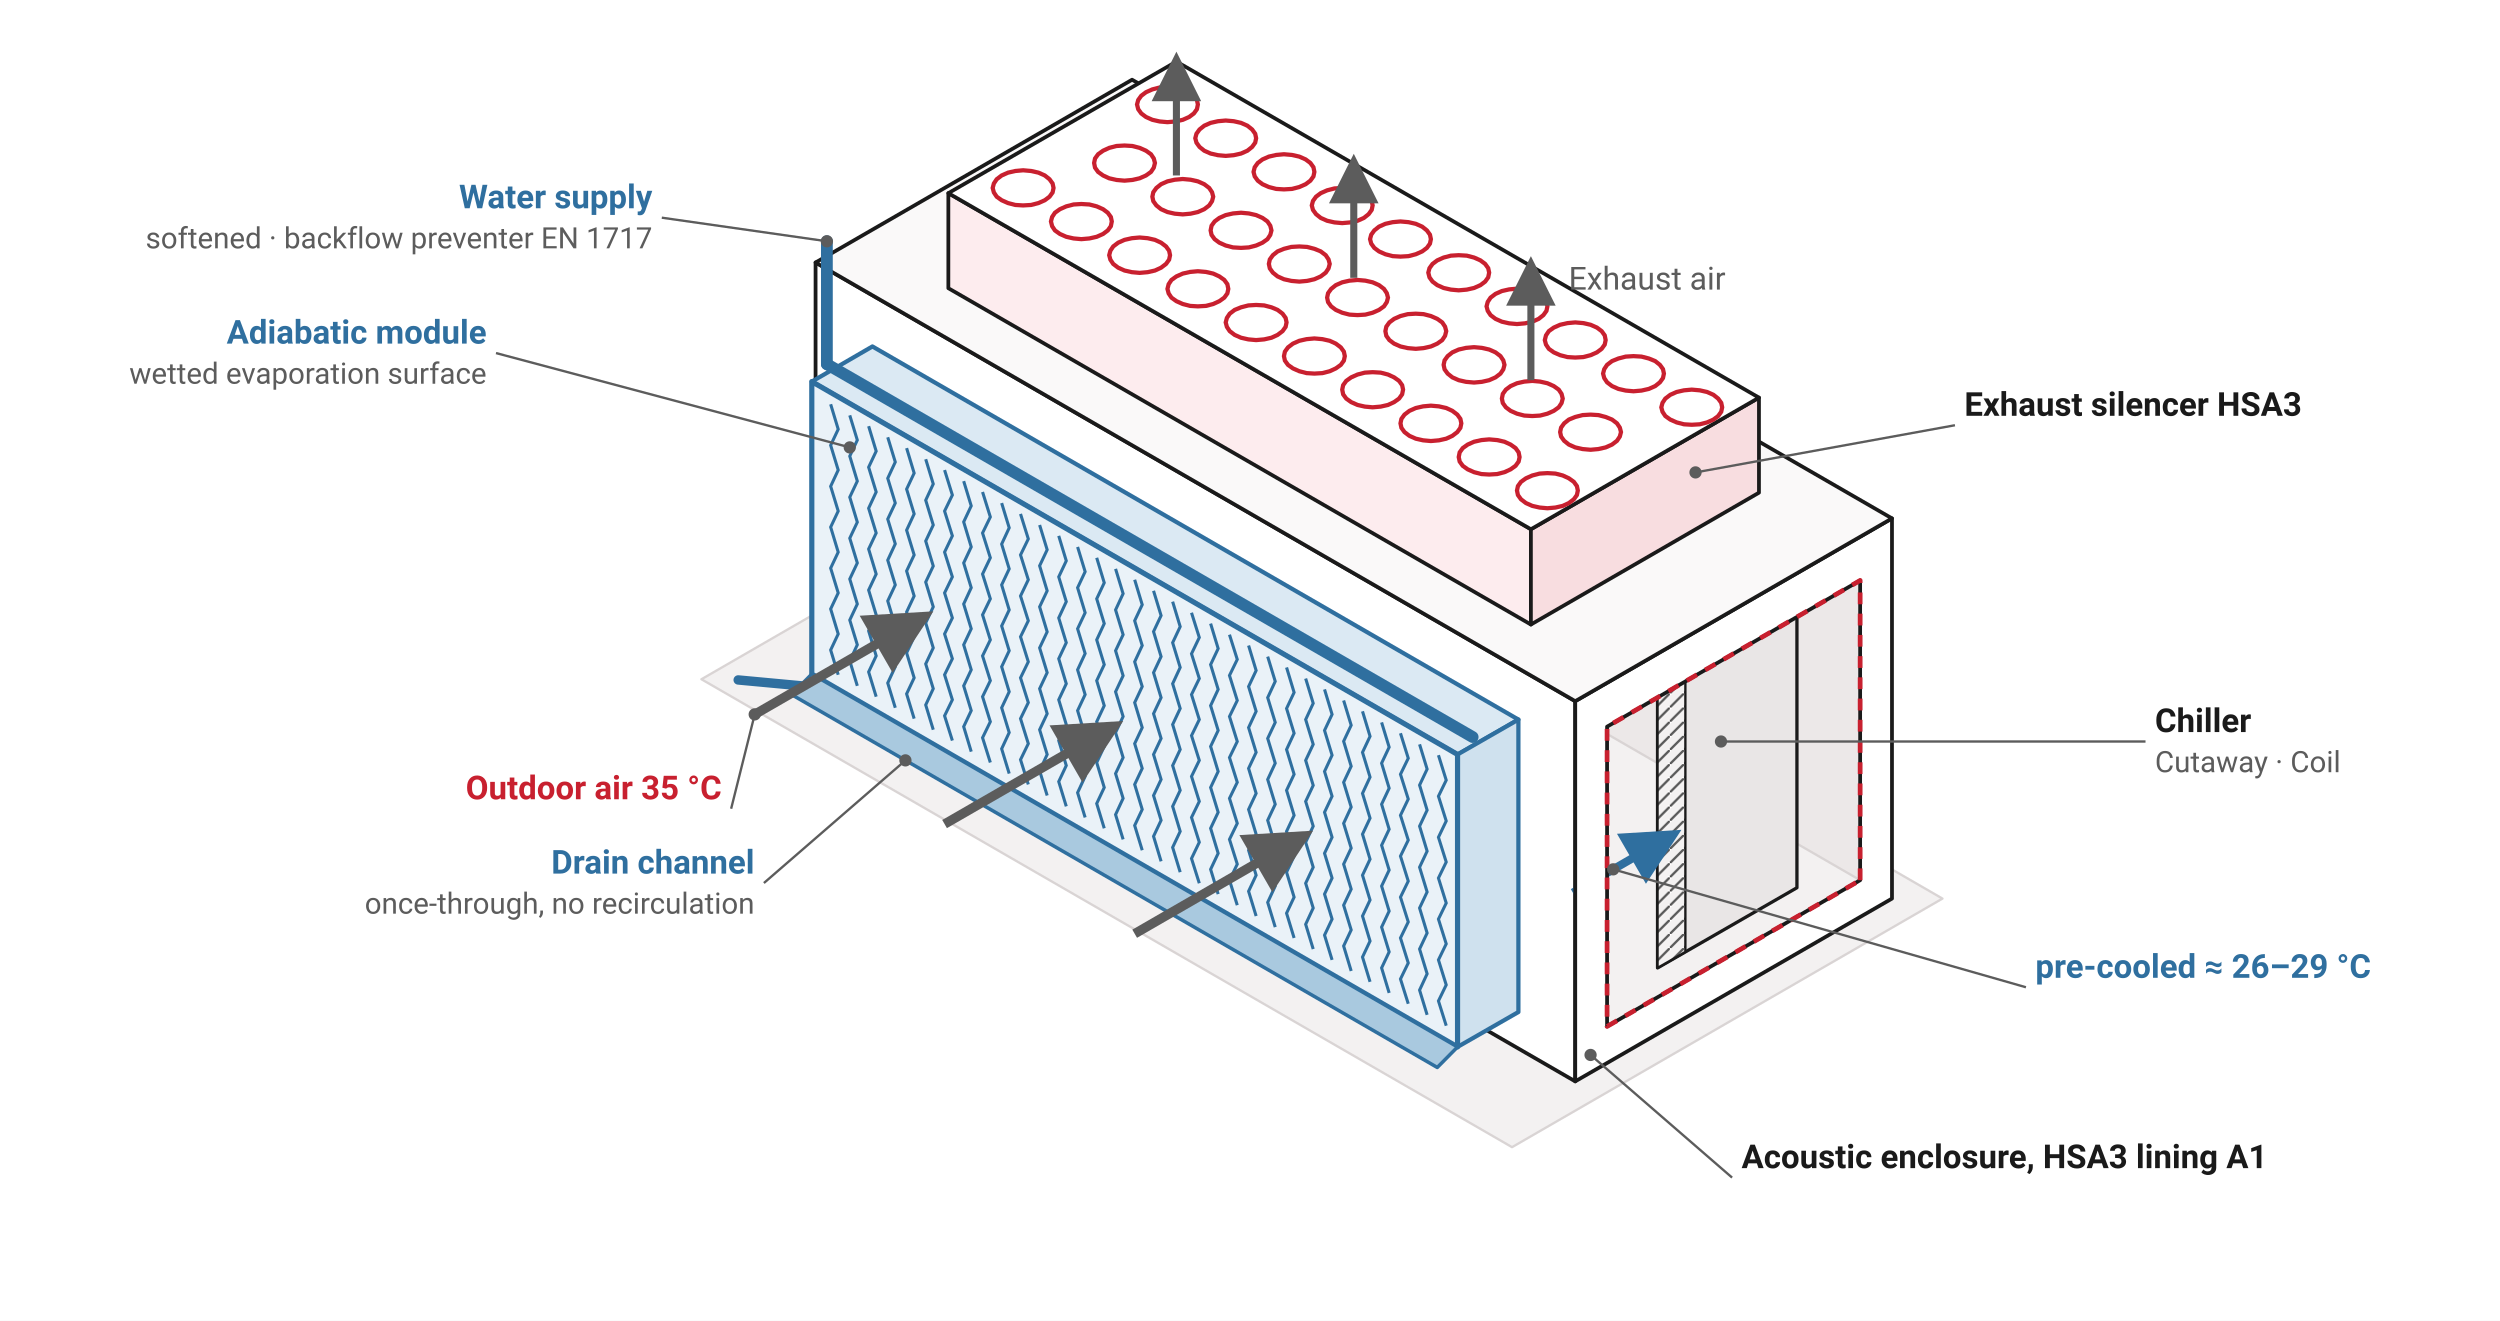
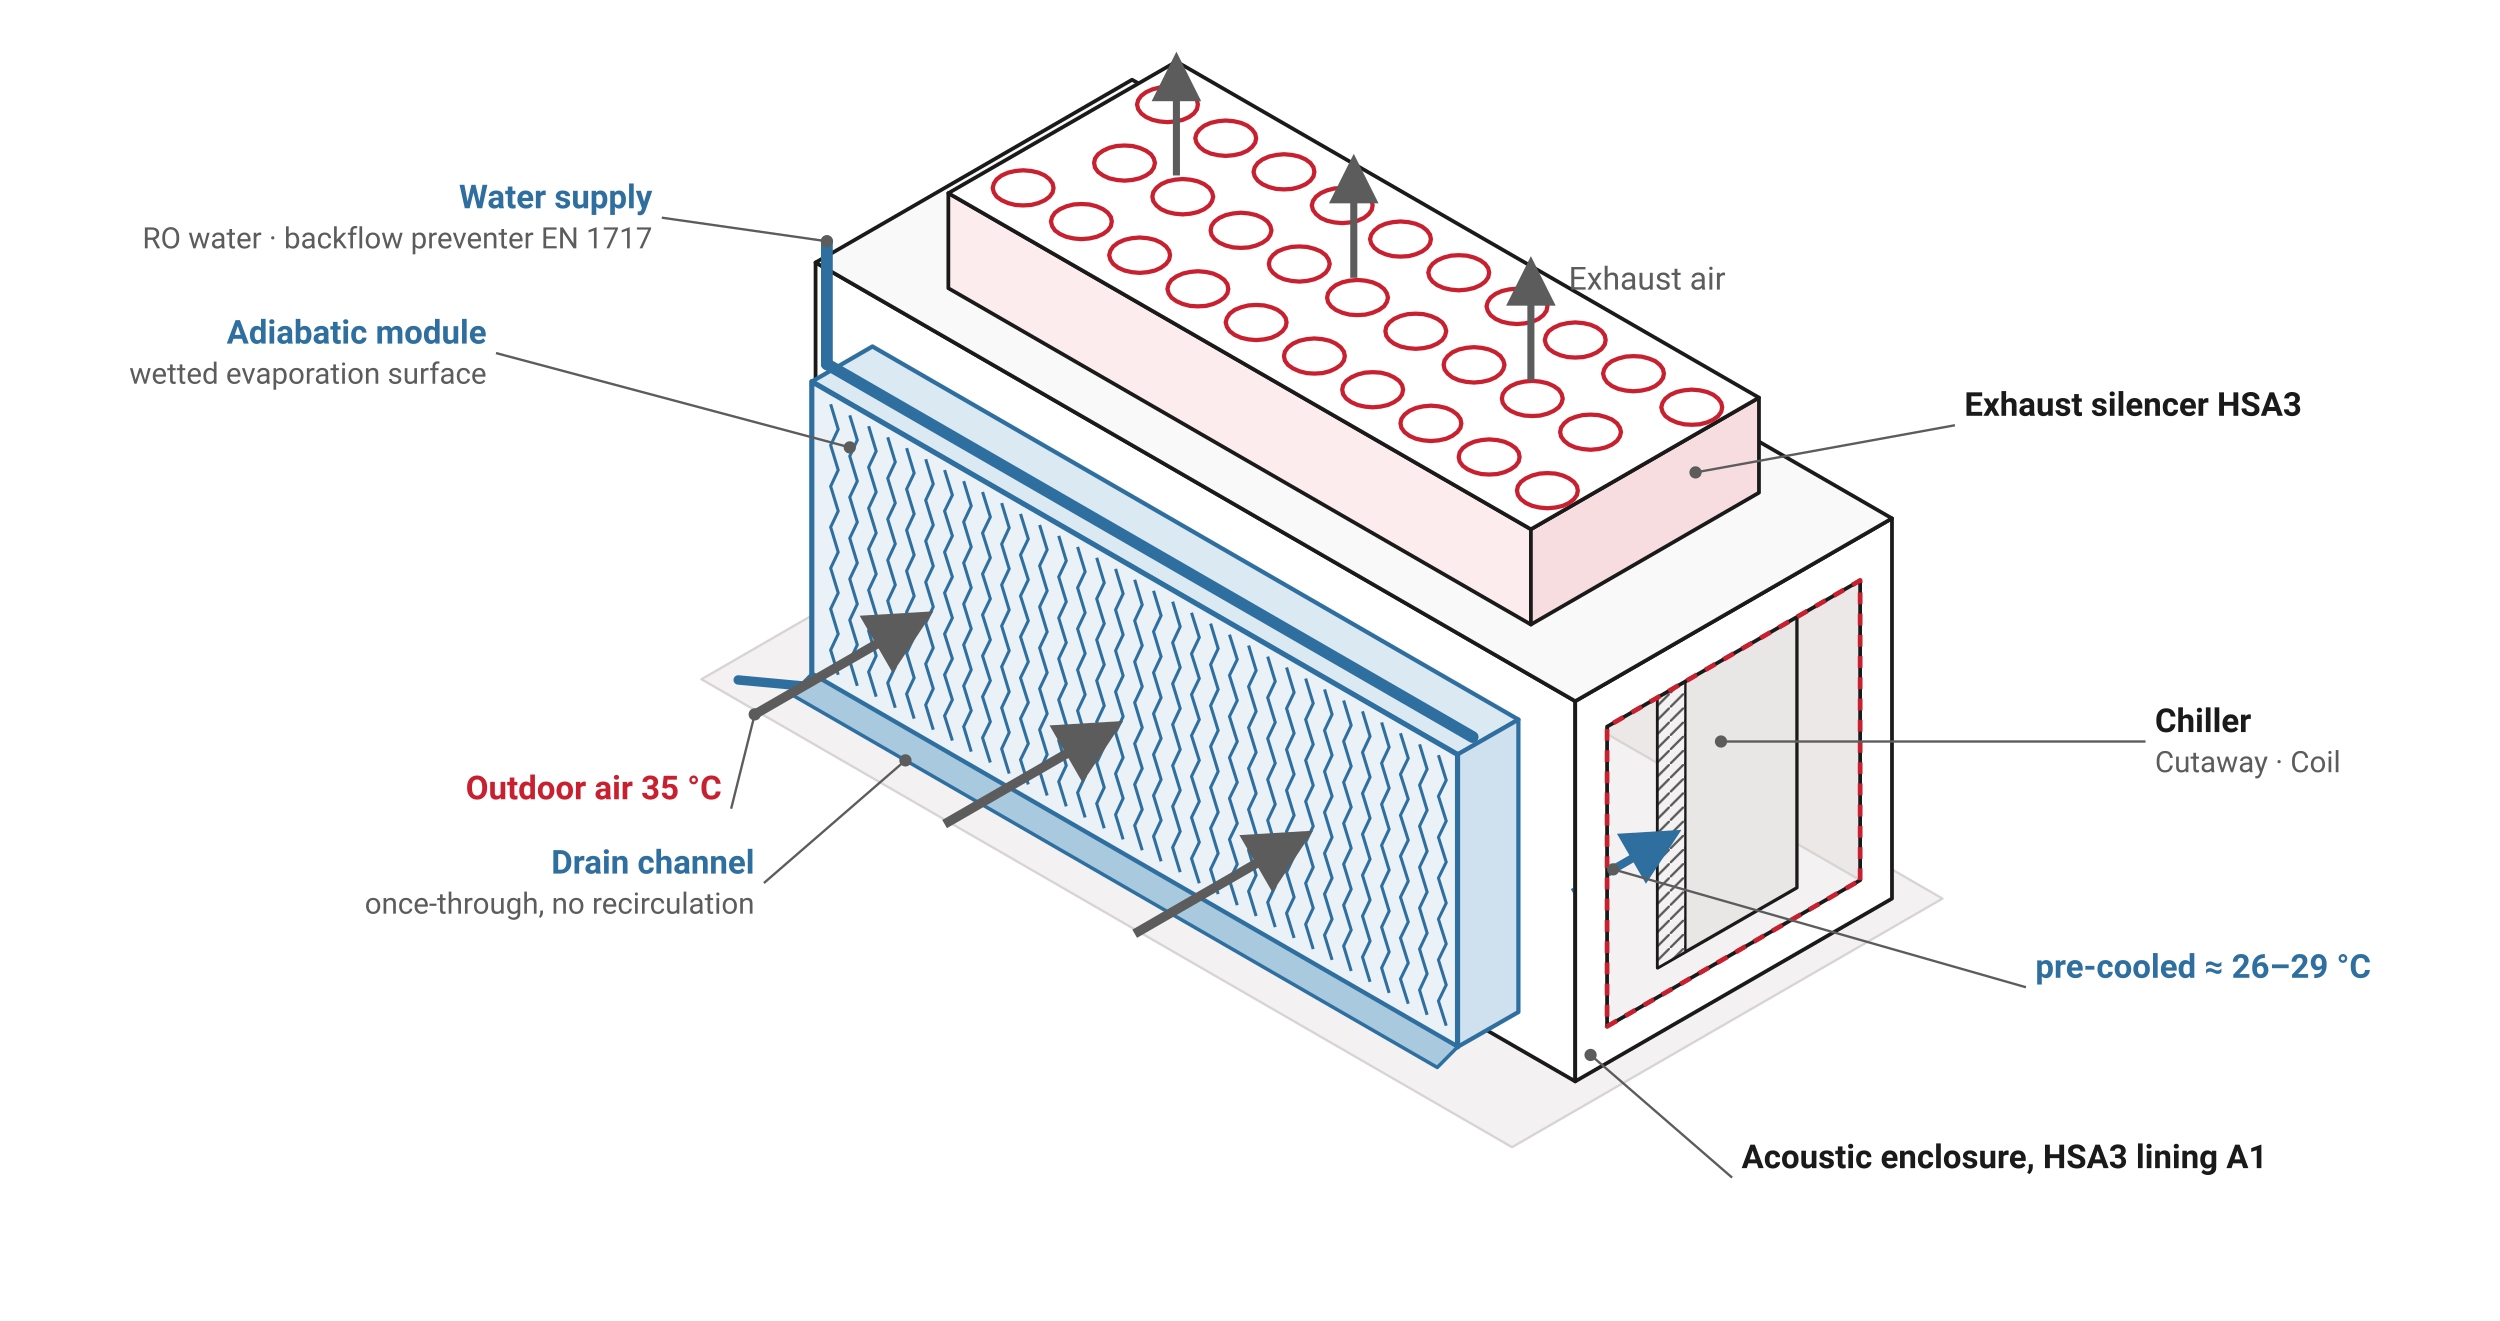
<svg xmlns="http://www.w3.org/2000/svg" viewBox="0 60 1060 560" font-family="system-ui,-apple-system,Segoe UI,Roboto,Arial,sans-serif" role="img" aria-label="Isometric view of an acoustic enclosure with adiabatic module">
  <defs>
    <marker id="ia" viewBox="0 0 10 10" refX="8" refY="5" markerWidth="7" markerHeight="7" orient="auto">
      <path d="M0 0 L10 5 L0 10z" fill="#5c5c5c" />
    </marker>
    <marker id="ib" viewBox="0 0 10 10" refX="8" refY="5" markerWidth="7" markerHeight="7" orient="auto">
      <path d="M0 0 L10 5 L0 10z" fill="#2f6f9f" />
    </marker>
    <pattern id="ih" width="6" height="6" patternUnits="userSpaceOnUse">
      <rect width="6" height="6" fill="#f3f1f1" />
      <path d="M0 6 L6 0" stroke="#5c5c5c" stroke-width="1" />
    </pattern>
  </defs>
  <rect y="60" width="1060" height="560" fill="#fff" />
  <polygon points="480.0,242.6 823.6,441.0 641.1,546.4 297.4,348.0" fill="#f3f1f1" stroke="#d9d4d4" stroke-width="1" stroke-linejoin="round" />
  <polygon points="345.8,332.5 667.9,518.5 667.9,357.3 345.8,171.3" fill="#ffffff" stroke="#1a1a1a" stroke-width="1.6" stroke-linejoin="round" />
  <polygon points="788.7,433.2 681.4,371.2 681.4,244.2 788.7,306.1" fill="#ece8e8" stroke="#d9d4d4" stroke-width="1" stroke-linejoin="round" />
  <polygon points="761.9,436.4 702.8,470.4 702.8,352.6 761.9,318.6" fill="#e9e6e6" stroke="#1a1a1a" stroke-width="1.4" stroke-linejoin="round" />
  <polygon points="702.8,470.4 714.6,463.6 714.6,345.8 702.8,352.6" fill="url(#ih)" stroke="#1a1a1a" stroke-width="1" stroke-linejoin="round" />
  <polygon points="761.9,318.6 702.8,352.6 654.5,324.8 713.6,290.6" fill="#f6f4f4" stroke="#1a1a1a" stroke-width="1" stroke-linejoin="round" />
  <path d="M666.9,438.5 L708.7,414.3" stroke="#2f6f9f" stroke-width="3.5" marker-end="url(#ib)" />
  <path d="M802.2,441.0 L667.9,518.5 L667.9,357.3 L802.2,279.8 Z M788.7,433.2 L788.7,306.1 L681.4,368.1 L681.4,495.2 Z" fill="#ffffff" fill-rule="evenodd" stroke="#1a1a1a" stroke-width="1.6" stroke-linejoin="round" />
  <polygon points="788.7,433.2 788.7,306.1 681.4,368.1 681.4,495.2" fill="none" stroke="#c8202f" stroke-width="2" stroke-linejoin="round" stroke-dasharray="5 4" />
  <polygon points="480.0,93.8 802.2,279.8 667.9,357.3 345.8,171.3" fill="#faf9f9" stroke="#1a1a1a" stroke-width="1.6" stroke-linejoin="round" />
  <polygon points="402.1,182.2 649.1,324.8 649.1,284.4 402.1,141.9" fill="#fdecee" stroke="#1a1a1a" stroke-width="1.6" stroke-linejoin="round" />
  <polygon points="745.8,268.9 649.1,324.8 649.1,284.4 745.8,228.6" fill="#f8dde0" stroke="#1a1a1a" stroke-width="1.6" stroke-linejoin="round" />
  <polygon points="498.8,86.1 745.8,228.6 649.1,284.4 402.1,141.9" fill="#ffffff" stroke="#1a1a1a" stroke-width="1.6" stroke-linejoin="round" />
  <polygon points="504.2,109.6 501.5,110.8 498.4,111.5 495.0,111.8 491.7,111.5 488.6,110.8 485.9,109.6 483.9,108.1 482.6,106.3 482.1,104.3 482.6,102.4 483.9,100.6 485.9,99.1 488.6,97.9 491.7,97.1 495.0,96.9 498.4,97.1 501.5,97.9 504.2,99.1 506.2,100.6 507.5,102.4 507.9,104.3 507.5,106.3 506.2,108.1" fill="#fff" stroke="#c8202f" stroke-width="1.8" />
  <polygon points="528.9,123.9 526.2,125.1 523.1,125.8 519.7,126.1 516.4,125.8 513.3,125.1 510.6,123.9 508.6,122.3 507.3,120.5 506.8,118.6 507.3,116.7 508.6,114.9 510.6,113.3 513.3,112.1 516.4,111.4 519.7,111.1 523.1,111.4 526.2,112.1 528.9,113.3 530.9,114.9 532.2,116.7 532.6,118.6 532.2,120.5 530.9,122.3" fill="#fff" stroke="#c8202f" stroke-width="1.8" />
  <polygon points="553.6,138.1 550.9,139.3 547.8,140.1 544.4,140.3 541.1,140.1 538.0,139.3 535.3,138.1 533.3,136.6 532.0,134.8 531.5,132.9 532.0,130.9 533.3,129.1 535.3,127.6 538.0,126.4 541.1,125.7 544.4,125.4 547.8,125.7 550.9,126.4 553.6,127.6 555.6,129.1 556.9,130.9 557.3,132.9 556.9,134.8 555.6,136.6" fill="#fff" stroke="#c8202f" stroke-width="1.8" />
  <polygon points="578.3,152.4 575.6,153.6 572.5,154.3 569.1,154.6 565.8,154.3 562.7,153.6 560.0,152.4 558.0,150.8 556.7,149.0 556.2,147.1 556.7,145.2 558.0,143.4 560.0,141.9 562.7,140.7 565.8,139.9 569.1,139.7 572.5,139.9 575.6,140.7 578.3,141.9 580.3,143.4 581.6,145.2 582.0,147.1 581.6,149.0 580.3,150.8" fill="#fff" stroke="#c8202f" stroke-width="1.8" />
  <polygon points="603.0,166.6 600.3,167.8 597.2,168.6 593.8,168.8 590.5,168.6 587.4,167.8 584.7,166.6 582.7,165.1 581.4,163.3 580.9,161.4 581.4,159.5 582.7,157.7 584.7,156.1 587.4,154.9 590.5,154.2 593.8,153.9 597.2,154.2 600.3,154.9 603.0,156.1 605.0,157.7 606.3,159.5 606.7,161.4 606.3,163.3 605.0,165.1" fill="#fff" stroke="#c8202f" stroke-width="1.8" />
  <polygon points="627.7,180.9 625.0,182.1 621.9,182.8 618.5,183.1 615.2,182.8 612.1,182.1 609.4,180.9 607.4,179.4 606.1,177.6 605.6,175.6 606.1,173.7 607.4,171.9 609.4,170.4 612.1,169.2 615.2,168.4 618.5,168.2 621.9,168.4 625.0,169.2 627.7,170.4 629.7,171.9 631.0,173.7 631.4,175.6 631.0,177.6 629.7,179.4" fill="#fff" stroke="#c8202f" stroke-width="1.8" />
  <polygon points="652.4,195.2 649.7,196.4 646.6,197.1 643.2,197.4 639.9,197.1 636.8,196.4 634.1,195.2 632.0,193.6 630.8,191.8 630.3,189.9 630.8,188.0 632.0,186.2 634.1,184.6 636.8,183.4 639.9,182.7 643.2,182.4 646.6,182.7 649.7,183.4 652.4,184.6 654.4,186.2 655.7,188.0 656.1,189.9 655.7,191.8 654.4,193.6" fill="#fff" stroke="#c8202f" stroke-width="1.8" />
  <polygon points="677.1,209.4 674.4,210.6 671.3,211.4 667.9,211.6 664.6,211.4 661.5,210.6 658.8,209.4 656.7,207.9 655.5,206.1 655.0,204.2 655.5,202.2 656.7,200.4 658.8,198.9 661.5,197.7 664.6,197.0 667.9,196.7 671.3,197.0 674.4,197.7 677.1,198.9 679.1,200.4 680.4,202.2 680.8,204.2 680.4,206.1 679.1,207.9" fill="#fff" stroke="#c8202f" stroke-width="1.8" />
  <polygon points="701.8,223.7 699.1,224.9 696.0,225.6 692.6,225.9 689.3,225.6 686.2,224.9 683.5,223.7 681.4,222.1 680.2,220.3 679.7,218.4 680.2,216.5 681.4,214.7 683.5,213.1 686.2,212.0 689.3,211.2 692.6,211.0 696.0,211.2 699.1,212.0 701.8,213.1 703.8,214.7 705.1,216.5 705.5,218.4 705.1,220.3 703.8,222.1" fill="#fff" stroke="#c8202f" stroke-width="1.8" />
  <polygon points="726.5,237.9 723.8,239.1 720.7,239.9 717.3,240.1 714.0,239.9 710.9,239.1 708.2,237.9 706.1,236.4 704.9,234.6 704.4,232.7 704.9,230.8 706.1,229.0 708.2,227.4 710.9,226.2 714.0,225.5 717.3,225.2 720.7,225.5 723.8,226.2 726.5,227.4 728.5,229.0 729.8,230.8 730.2,232.7 729.8,234.6 728.5,236.4" fill="#fff" stroke="#c8202f" stroke-width="1.8" />
  <polygon points="485.9,134.4 483.2,135.6 480.1,136.3 476.8,136.6 473.4,136.3 470.3,135.6 467.7,134.4 465.6,132.9 464.3,131.1 463.9,129.1 464.3,127.2 465.6,125.4 467.7,123.9 470.3,122.7 473.4,121.9 476.8,121.7 480.1,121.9 483.2,122.7 485.9,123.9 488.0,125.4 489.2,127.2 489.7,129.1 489.2,131.1 488.0,132.9" fill="#fff" stroke="#c8202f" stroke-width="1.8" />
  <polygon points="510.6,148.7 507.9,149.9 504.8,150.6 501.5,150.9 498.1,150.6 495.0,149.9 492.3,148.7 490.3,147.1 489.0,145.3 488.6,143.4 489.0,141.5 490.3,139.7 492.3,138.1 495.0,136.9 498.1,136.2 501.5,135.9 504.8,136.2 507.9,136.9 510.6,138.1 512.7,139.7 513.9,141.5 514.4,143.4 513.9,145.3 512.7,147.1" fill="#fff" stroke="#c8202f" stroke-width="1.8" />
  <polygon points="535.3,162.9 532.6,164.1 529.5,164.9 526.2,165.1 522.8,164.9 519.7,164.1 517.0,162.9 515.0,161.4 513.7,159.6 513.3,157.7 513.7,155.7 515.0,153.9 517.0,152.4 519.7,151.2 522.8,150.5 526.2,150.2 529.5,150.5 532.6,151.2 535.3,152.4 537.4,153.9 538.6,155.7 539.1,157.7 538.6,159.6 537.4,161.4" fill="#fff" stroke="#c8202f" stroke-width="1.8" />
  <polygon points="560.0,177.2 557.3,178.4 554.2,179.1 550.9,179.4 547.5,179.1 544.4,178.4 541.7,177.2 539.7,175.6 538.4,173.8 538.0,171.9 538.4,170.0 539.7,168.2 541.7,166.6 544.4,165.5 547.5,164.7 550.9,164.5 554.2,164.7 557.3,165.5 560.0,166.6 562.1,168.2 563.3,170.0 563.8,171.9 563.3,173.8 562.1,175.6" fill="#fff" stroke="#c8202f" stroke-width="1.8" />
  <polygon points="584.7,191.4 582.0,192.6 578.9,193.4 575.6,193.6 572.2,193.4 569.1,192.6 566.4,191.4 564.4,189.9 563.1,188.1 562.7,186.2 563.1,184.3 564.4,182.5 566.4,180.9 569.1,179.7 572.2,179.0 575.6,178.7 578.9,179.0 582.0,179.7 584.7,180.9 586.8,182.5 588.0,184.3 588.5,186.2 588.0,188.1 586.8,189.9" fill="#fff" stroke="#c8202f" stroke-width="1.8" />
  <polygon points="609.4,205.7 606.7,206.9 603.6,207.6 600.3,207.9 596.9,207.6 593.8,206.9 591.1,205.7 589.1,204.2 587.8,202.4 587.4,200.4 587.8,198.5 589.1,196.7 591.1,195.2 593.8,194.0 596.9,193.2 600.3,193.0 603.6,193.2 606.7,194.0 609.4,195.2 611.5,196.7 612.7,198.5 613.2,200.4 612.7,202.4 611.5,204.2" fill="#fff" stroke="#c8202f" stroke-width="1.8" />
  <polygon points="634.1,220.0 631.4,221.2 628.3,221.9 625.0,222.2 621.6,221.9 618.5,221.2 615.8,220.0 613.8,218.4 612.5,216.6 612.1,214.7 612.5,212.8 613.8,211.0 615.8,209.4 618.5,208.2 621.6,207.5 625.0,207.2 628.3,207.5 631.4,208.2 634.1,209.4 636.2,211.0 637.4,212.8 637.9,214.7 637.4,216.6 636.2,218.4" fill="#fff" stroke="#c8202f" stroke-width="1.8" />
  <polygon points="658.8,234.2 656.1,235.4 653.0,236.2 649.7,236.4 646.3,236.2 643.2,235.4 640.5,234.2 638.5,232.7 637.2,230.9 636.8,229.0 637.2,227.0 638.5,225.2 640.5,223.7 643.2,222.5 646.3,221.8 649.7,221.5 653.0,221.8 656.1,222.5 658.8,223.7 660.9,225.2 662.1,227.0 662.6,229.0 662.1,230.9 660.9,232.7" fill="#fff" stroke="#c8202f" stroke-width="1.8" />
  <polygon points="683.5,248.5 680.8,249.7 677.7,250.4 674.4,250.7 671.0,250.4 667.9,249.7 665.2,248.5 663.2,246.9 661.9,245.1 661.5,243.2 661.9,241.3 663.2,239.5 665.2,237.9 667.9,236.8 671.0,236.0 674.4,235.8 677.7,236.0 680.8,236.8 683.5,237.9 685.6,239.5 686.8,241.3 687.3,243.2 686.8,245.1 685.6,246.9" fill="#fff" stroke="#c8202f" stroke-width="1.8" />
  <polygon points="443.0,144.9 440.3,146.1 437.2,146.9 433.8,147.1 430.5,146.9 427.4,146.1 424.7,144.9 422.6,143.4 421.4,141.6 420.9,139.7 421.4,137.8 422.6,136.0 424.7,134.4 427.4,133.2 430.5,132.5 433.8,132.2 437.2,132.5 440.3,133.2 443.0,134.4 445.0,136.0 446.3,137.8 446.7,139.7 446.3,141.6 445.0,143.4" fill="#fff" stroke="#c8202f" stroke-width="1.8" />
  <polygon points="467.7,159.2 465.0,160.4 461.9,161.1 458.5,161.4 455.2,161.1 452.1,160.4 449.4,159.2 447.3,157.7 446.1,155.9 445.6,153.9 446.1,152.0 447.3,150.2 449.4,148.7 452.1,147.5 455.2,146.7 458.5,146.5 461.9,146.7 465.0,147.5 467.7,148.7 469.7,150.2 471.0,152.0 471.4,153.9 471.0,155.9 469.7,157.7" fill="#fff" stroke="#c8202f" stroke-width="1.8" />
  <polygon points="492.3,173.5 489.7,174.7 486.6,175.4 483.2,175.7 479.9,175.4 476.8,174.7 474.1,173.5 472.0,171.9 470.8,170.1 470.3,168.2 470.8,166.3 472.0,164.5 474.1,162.9 476.8,161.7 479.9,161.0 483.2,160.7 486.6,161.0 489.7,161.7 492.3,162.9 494.4,164.5 495.7,166.3 496.1,168.2 495.7,170.1 494.4,171.9" fill="#fff" stroke="#c8202f" stroke-width="1.8" />
  <polygon points="517.0,187.7 514.4,188.9 511.3,189.7 507.9,189.9 504.6,189.7 501.5,188.9 498.8,187.7 496.7,186.2 495.5,184.4 495.0,182.5 495.5,180.5 496.7,178.7 498.8,177.2 501.5,176.0 504.6,175.3 507.9,175.0 511.3,175.3 514.4,176.0 517.0,177.2 519.1,178.7 520.4,180.5 520.8,182.5 520.4,184.4 519.1,186.2" fill="#fff" stroke="#c8202f" stroke-width="1.8" />
  <polygon points="541.7,202.0 539.1,203.2 536.0,203.9 532.6,204.2 529.3,203.9 526.2,203.2 523.5,202.0 521.4,200.4 520.2,198.6 519.7,196.7 520.2,194.8 521.4,193.0 523.5,191.4 526.2,190.3 529.3,189.5 532.6,189.3 536.0,189.5 539.1,190.3 541.7,191.4 543.8,193.0 545.1,194.8 545.5,196.7 545.1,198.6 543.8,200.4" fill="#fff" stroke="#c8202f" stroke-width="1.8" />
  <polygon points="566.4,216.2 563.8,217.4 560.7,218.2 557.3,218.4 554.0,218.2 550.9,217.4 548.2,216.2 546.1,214.7 544.8,212.9 544.4,211.0 544.8,209.1 546.1,207.3 548.2,205.7 550.9,204.5 554.0,203.8 557.3,203.5 560.7,203.8 563.8,204.5 566.4,205.7 568.5,207.3 569.8,209.1 570.2,211.0 569.8,212.9 568.5,214.7" fill="#fff" stroke="#c8202f" stroke-width="1.8" />
  <polygon points="591.1,230.5 588.5,231.7 585.4,232.4 582.0,232.7 578.7,232.4 575.6,231.7 572.9,230.5 570.8,229.0 569.5,227.2 569.1,225.2 569.5,223.3 570.8,221.5 572.9,220.0 575.6,218.8 578.7,218.0 582.0,217.8 585.4,218.0 588.5,218.8 591.1,220.0 593.2,221.5 594.5,223.3 594.9,225.2 594.5,227.2 593.2,229.0" fill="#fff" stroke="#c8202f" stroke-width="1.8" />
  <polygon points="615.8,244.8 613.2,246.0 610.1,246.7 606.7,247.0 603.4,246.7 600.3,246.0 597.6,244.8 595.5,243.2 594.2,241.4 593.8,239.5 594.2,237.6 595.5,235.8 597.6,234.2 600.3,233.0 603.4,232.3 606.7,232.0 610.1,232.3 613.2,233.0 615.8,234.2 617.9,235.8 619.2,237.6 619.6,239.5 619.2,241.4 617.9,243.2" fill="#fff" stroke="#c8202f" stroke-width="1.8" />
  <polygon points="640.5,259.0 637.9,260.2 634.8,261.0 631.4,261.2 628.1,261.0 625.0,260.2 622.3,259.0 620.2,257.5 618.9,255.7 618.5,253.8 618.9,251.8 620.2,250.0 622.3,248.5 625.0,247.3 628.1,246.6 631.4,246.3 634.8,246.6 637.9,247.3 640.5,248.5 642.6,250.0 643.9,251.8 644.3,253.8 643.9,255.7 642.6,257.5" fill="#fff" stroke="#c8202f" stroke-width="1.8" />
  <polygon points="665.2,273.3 662.6,274.5 659.5,275.2 656.1,275.5 652.8,275.2 649.7,274.5 647.0,273.3 644.9,271.7 643.6,269.9 643.2,268.0 643.6,266.1 644.9,264.3 647.0,262.8 649.7,261.6 652.8,260.8 656.1,260.6 659.5,260.8 662.6,261.6 665.2,262.8 667.3,264.3 668.6,266.1 669.0,268.0 668.6,269.9 667.3,271.7" fill="#fff" stroke="#c8202f" stroke-width="1.8" />
  <path d="M498.8,134.4 L498.8,86.1" stroke="#5c5c5c" stroke-width="3" marker-end="url(#ia)" />
  <path d="M574.0,177.8 L574.0,129.4" stroke="#5c5c5c" stroke-width="3" marker-end="url(#ia)" />
  <path d="M649.1,221.2 L649.1,172.8" stroke="#5c5c5c" stroke-width="3" marker-end="url(#ia)" />
  <polygon points="369.9,206.9 643.8,365.1 618.0,379.9 344.2,221.8" fill="#dbe9f3" stroke="#2f6f9f" stroke-width="1.8" stroke-linejoin="round" />
  <polygon points="643.8,489.1 618.0,503.9 618.0,379.9 643.8,365.1" fill="#cfe1ee" stroke="#2f6f9f" stroke-width="1.8" stroke-linejoin="round" />
  <polygon points="344.2,345.8 618.0,503.9 618.0,379.9 344.2,221.8" fill="#eaf2f8" stroke="#2f6f9f" stroke-width="2.2" stroke-linejoin="round" />
  <polyline points="352.2,231.4 355.4,242.0 352.2,248.8 355.4,259.3 352.2,266.2 355.4,276.7 352.2,283.5 355.4,294.1 352.2,300.9 355.4,311.4 352.2,318.2 355.4,328.8 352.2,335.6 355.4,346.1" fill="none" stroke="#2f6f9f" stroke-width="1.3" />
  <polyline points="360.3,236.1 363.5,246.6 360.3,253.4 363.5,264.0 360.3,270.8 363.5,281.4 360.3,288.2 363.5,298.7 360.3,305.5 363.5,316.1 360.3,322.9 363.5,333.4 360.3,340.2 363.5,350.8" fill="none" stroke="#2f6f9f" stroke-width="1.3" />
  <polyline points="368.3,240.7 371.5,251.3 368.3,258.1 371.5,268.6 368.3,275.5 371.5,286.0 368.3,292.8 371.5,303.4 368.3,310.2 371.5,320.7 368.3,327.5 371.5,338.1 368.3,344.9 371.5,355.4" fill="none" stroke="#2f6f9f" stroke-width="1.3" />
  <polyline points="376.4,245.4 379.6,255.9 376.4,262.8 379.6,273.3 376.4,280.1 379.6,290.6 376.4,297.5 379.6,308.0 376.4,314.8 379.6,325.4 376.4,332.2 379.6,342.7 376.4,349.6 379.6,360.1" fill="none" stroke="#2f6f9f" stroke-width="1.3" />
  <polyline points="384.4,250.0 387.6,260.6 384.4,267.4 387.6,277.9 384.4,284.8 387.6,295.3 384.4,302.1 387.6,312.7 384.4,319.5 387.6,330.0 384.4,336.8 387.6,347.4 384.4,354.2 387.6,364.7" fill="none" stroke="#2f6f9f" stroke-width="1.3" />
  <polyline points="392.5,254.7 395.7,265.2 392.5,272.1 395.7,282.6 392.5,289.4 395.7,300.0 392.5,306.8 395.7,317.3 392.5,324.1 395.7,334.7 392.5,341.5 395.7,352.0 392.5,358.9 395.7,369.4" fill="none" stroke="#2f6f9f" stroke-width="1.3" />
  <polyline points="400.5,259.3 403.8,269.9 400.5,276.7 403.8,287.2 400.5,294.1 403.8,304.6 400.5,311.4 403.8,322.0 400.5,328.8 403.8,339.3 400.5,346.1 403.8,356.7 400.5,363.5 403.8,374.0" fill="none" stroke="#2f6f9f" stroke-width="1.3" />
  <polyline points="408.6,264.0 411.8,274.5 408.6,281.3 411.8,291.9 408.6,298.7 411.8,309.2 408.6,316.1 411.8,326.6 408.6,333.4 411.8,344.0 408.6,350.8 411.8,361.3 408.6,368.1 411.8,378.7" fill="none" stroke="#2f6f9f" stroke-width="1.3" />
  <polyline points="416.6,268.6 419.9,279.2 416.6,286.0 419.9,296.5 416.6,303.4 419.9,313.9 416.6,320.7 419.9,331.3 416.6,338.1 419.9,348.6 416.6,355.4 419.9,366.0 416.6,372.8 419.9,383.3" fill="none" stroke="#2f6f9f" stroke-width="1.3" />
  <polyline points="424.7,273.3 427.9,283.8 424.7,290.7 427.9,301.2 424.7,308.0 427.9,318.6 424.7,325.4 427.9,335.9 424.7,342.7 427.9,353.3 424.7,360.1 427.9,370.6 424.7,377.5 427.9,388.0" fill="none" stroke="#2f6f9f" stroke-width="1.3" />
  <polyline points="432.7,277.9 436.0,288.5 432.7,295.3 436.0,305.8 432.7,312.7 436.0,323.2 432.7,330.0 436.0,340.6 432.7,347.4 436.0,357.9 432.7,364.7 436.0,375.3 432.7,382.1 436.0,392.6" fill="none" stroke="#2f6f9f" stroke-width="1.3" />
  <polyline points="440.8,282.6 444.0,293.1 440.8,299.9 444.0,310.5 440.8,317.3 444.0,327.9 440.8,334.7 444.0,345.2 440.8,352.0 444.0,362.6 440.8,369.4 444.0,379.9 440.8,386.8 444.0,397.3" fill="none" stroke="#2f6f9f" stroke-width="1.3" />
  <polyline points="448.9,287.2 452.1,297.8 448.9,304.6 452.1,315.1 448.9,322.0 452.1,332.5 448.9,339.3 452.1,349.9 448.9,356.7 452.1,367.2 448.9,374.0 452.1,384.6 448.9,391.4 452.1,401.9" fill="none" stroke="#2f6f9f" stroke-width="1.3" />
  <polyline points="456.9,291.9 460.1,302.4 456.9,309.2 460.1,319.8 456.9,326.6 460.1,337.1 456.9,344.0 460.1,354.5 456.9,361.3 460.1,371.9 456.9,378.7 460.1,389.2 456.9,396.1 460.1,406.6" fill="none" stroke="#2f6f9f" stroke-width="1.3" />
  <polyline points="465.0,296.5 468.2,307.1 465.0,313.9 468.2,324.4 465.0,331.3 468.2,341.8 465.0,348.6 468.2,359.2 465.0,366.0 468.2,376.5 465.0,383.3 468.2,393.9 465.0,400.7 468.2,411.2" fill="none" stroke="#2f6f9f" stroke-width="1.3" />
  <polyline points="473.0,301.2 476.2,311.7 473.0,318.6 476.2,329.1 473.0,335.9 476.2,346.5 473.0,353.3 476.2,363.8 473.0,370.6 476.2,381.2 473.0,388.0 476.2,398.5 473.0,405.4 476.2,415.9" fill="none" stroke="#2f6f9f" stroke-width="1.3" />
  <polyline points="481.1,305.8 484.3,316.4 481.1,323.2 484.3,333.7 481.1,340.6 484.3,351.1 481.1,357.9 484.3,368.5 481.1,375.3 484.3,385.8 481.1,392.6 484.3,403.2 481.1,410.0 484.3,420.5" fill="none" stroke="#2f6f9f" stroke-width="1.3" />
  <polyline points="489.1,310.5 492.3,321.0 489.1,327.8 492.3,338.4 489.1,345.2 492.3,355.8 489.1,362.6 492.3,373.1 489.1,379.9 492.3,390.5 489.1,397.3 492.3,407.8 489.1,414.6 492.3,425.2" fill="none" stroke="#2f6f9f" stroke-width="1.3" />
  <polyline points="497.2,315.1 500.4,325.7 497.2,332.5 500.4,343.0 497.2,349.9 500.4,360.4 497.2,367.2 500.4,377.8 497.2,384.6 500.4,395.1 497.2,401.9 500.4,412.5 497.2,419.3 500.4,429.8" fill="none" stroke="#2f6f9f" stroke-width="1.3" />
  <polyline points="505.2,319.8 508.5,330.3 505.2,337.2 508.5,347.7 505.2,354.5 508.5,365.1 505.2,371.9 508.5,382.4 505.2,389.2 508.5,399.8 505.2,406.6 508.5,417.1 505.2,424.0 508.5,434.5" fill="none" stroke="#2f6f9f" stroke-width="1.3" />
  <polyline points="513.3,324.4 516.5,335.0 513.3,341.8 516.5,352.3 513.3,359.2 516.5,369.7 513.3,376.5 516.5,387.1 513.3,393.9 516.5,404.4 513.3,411.2 516.5,421.8 513.3,428.6 516.5,439.1" fill="none" stroke="#2f6f9f" stroke-width="1.3" />
  <polyline points="521.3,329.1 524.6,339.6 521.3,346.4 524.6,357.0 521.3,363.8 524.6,374.4 521.3,381.2 524.6,391.7 521.3,398.5 524.6,409.1 521.3,415.9 524.6,426.4 521.3,433.2 524.6,443.8" fill="none" stroke="#2f6f9f" stroke-width="1.3" />
  <polyline points="529.4,333.7 532.6,344.3 529.4,351.1 532.6,361.6 529.4,368.5 532.6,379.0 529.4,385.8 532.6,396.4 529.4,403.2 532.6,413.7 529.4,420.5 532.6,431.1 529.4,437.9 532.6,448.4" fill="none" stroke="#2f6f9f" stroke-width="1.3" />
  <polyline points="537.5,338.4 540.7,348.9 537.5,355.8 540.7,366.3 537.5,373.1 540.7,383.6 537.5,390.5 540.7,401.0 537.5,407.8 540.7,418.4 537.5,425.2 540.7,435.7 537.5,442.6 540.7,453.1" fill="none" stroke="#2f6f9f" stroke-width="1.3" />
  <polyline points="545.5,343.0 548.7,353.6 545.5,360.4 548.7,370.9 545.5,377.8 548.7,388.3 545.5,395.1 548.7,405.7 545.5,412.5 548.7,423.0 545.5,429.8 548.7,440.4 545.5,447.2 548.7,457.7" fill="none" stroke="#2f6f9f" stroke-width="1.3" />
  <polyline points="553.6,347.7 556.8,358.2 553.6,365.1 556.8,375.6 553.6,382.4 556.8,393.0 553.6,399.8 556.8,410.3 553.6,417.1 556.8,427.7 553.6,434.5 556.8,445.0 553.6,451.9 556.8,462.4" fill="none" stroke="#2f6f9f" stroke-width="1.3" />
  <polyline points="561.6,352.3 564.8,362.9 561.6,369.7 564.8,380.2 561.6,387.1 564.8,397.6 561.6,404.4 564.8,415.0 561.6,421.8 564.8,432.3 561.6,439.1 564.8,449.7 561.6,456.5 564.8,467.0" fill="none" stroke="#2f6f9f" stroke-width="1.3" />
  <polyline points="569.7,357.0 572.9,367.5 569.7,374.3 572.9,384.9 569.7,391.7 572.9,402.2 569.7,409.1 572.9,419.6 569.7,426.4 572.9,437.0 569.7,443.8 572.9,454.3 569.7,461.1 572.9,471.7" fill="none" stroke="#2f6f9f" stroke-width="1.3" />
  <polyline points="577.7,361.6 580.9,372.2 577.7,379.0 580.9,389.5 577.7,396.4 580.9,406.9 577.7,413.7 580.9,424.3 577.7,431.1 580.9,441.6 577.7,448.4 580.9,459.0 577.7,465.8 580.9,476.3" fill="none" stroke="#2f6f9f" stroke-width="1.3" />
  <polyline points="585.8,366.3 589.0,376.8 585.8,383.6 589.0,394.2 585.8,401.0 589.0,411.6 585.8,418.4 589.0,428.9 585.8,435.7 589.0,446.3 585.8,453.1 589.0,463.6 585.8,470.4 589.0,481.0" fill="none" stroke="#2f6f9f" stroke-width="1.3" />
  <polyline points="593.8,370.9 597.1,381.5 593.8,388.3 597.1,398.8 593.8,405.7 597.1,416.2 593.8,423.0 597.1,433.6 593.8,440.4 597.1,450.9 593.8,457.7 597.1,468.3 593.8,475.1 597.1,485.6" fill="none" stroke="#2f6f9f" stroke-width="1.3" />
  <polyline points="601.9,375.6 605.1,386.1 601.9,392.9 605.1,403.5 601.9,410.3 605.1,420.9 601.9,427.7 605.1,438.2 601.9,445.0 605.1,455.6 601.9,462.4 605.1,472.9 601.9,479.8 605.1,490.3" fill="none" stroke="#2f6f9f" stroke-width="1.3" />
  <polyline points="609.9,380.2 613.2,390.8 609.9,397.6 613.2,408.1 609.9,415.0 613.2,425.5 609.9,432.3 613.2,442.9 609.9,449.7 613.2,460.2 609.9,467.0 613.2,477.6 609.9,484.4 613.2,494.9" fill="none" stroke="#2f6f9f" stroke-width="1.3" />
  <line x1="350.6" y1="214.4" x2="624.4" y2="372.5" stroke="#2f6f9f" stroke-width="5" stroke-linecap="round" />
  <line x1="350.6" y1="214.4" x2="350.6" y2="162.3" stroke="#2f6f9f" stroke-width="5" stroke-linecap="round" />
  <polygon points="344.2,345.8 618.0,503.9 609.4,512.6 335.6,354.5" fill="#a9c9df" stroke="#2f6f9f" stroke-width="1.5" stroke-linejoin="round" />
  <line x1="339.9" y1="350.8" x2="313.0" y2="348.3" stroke="#2f6f9f" stroke-width="4" stroke-linecap="round" />
  <path d="M320.0,362.9 L390.9,322.0" stroke="#5c5c5c" stroke-width="4" marker-end="url(#ia)" />
  <path d="M400.5,409.4 L471.4,368.5" stroke="#5c5c5c" stroke-width="4" marker-end="url(#ia)" />
  <path d="M481.1,455.9 L551.9,415.0" stroke="#5c5c5c" stroke-width="4" marker-end="url(#ia)" />
  <line x1="360.3" y1="249.7" x2="210.3" y2="209.7" stroke="#5c5c5c" stroke-width="1" />
  <circle cx="360.3" cy="249.7" r="2.6" fill="#5c5c5c" />
  <text x="206.3" y="205.7" font-size="14" font-weight="700" fill="#2f6f9f" text-anchor="end">Adiabatic module</text>
  <text x="206.3" y="222.7" font-size="12.5" fill="#5c5c5c" text-anchor="end">wetted evaporation surface</text>
  <line x1="350.6" y1="162.3" x2="280.6" y2="152.3" stroke="#5c5c5c" stroke-width="1" />
  <circle cx="350.6" cy="162.3" r="2.6" fill="#5c5c5c" />
  <text x="276.6" y="148.3" font-size="14" font-weight="700" fill="#2f6f9f" text-anchor="end">Water supply</text>
-   <text x="276.6" y="165.3" font-size="12.5" fill="#5c5c5c" text-anchor="end">softened · backflow preventer EN 1717</text>
+   <text x="276.6" y="165.3" font-size="12.5" fill="#5c5c5c" text-anchor="end">RO water · backflow preventer EN 1717</text>
  <line x1="383.9" y1="382.4" x2="323.9" y2="434.4" stroke="#5c5c5c" stroke-width="1" />
  <circle cx="383.9" cy="382.4" r="2.6" fill="#5c5c5c" />
  <text x="319.9" y="430.4" font-size="14" font-weight="700" fill="#2f6f9f" text-anchor="end">Drain channel</text>
  <text x="319.9" y="447.4" font-size="12.5" fill="#5c5c5c" text-anchor="end">once-through, no recirculation</text>
  <line x1="320.0" y1="362.9" x2="310.0" y2="402.9" stroke="#5c5c5c" stroke-width="1" />
  <circle cx="320.0" cy="362.9" r="2.6" fill="#5c5c5c" />
  <text x="306.0" y="398.9" font-size="14" font-weight="700" fill="#c8202f" text-anchor="end">Outdoor air 35 °C</text>
  <line x1="684.0" y1="428.6" x2="859.0" y2="478.6" stroke="#5c5c5c" stroke-width="1" />
  <circle cx="684.0" cy="428.6" r="2.6" fill="#5c5c5c" />
  <text x="863.0" y="474.6" font-size="14" font-weight="700" fill="#2f6f9f">pre-cooled ≈ 26–29 °C</text>
  <line x1="729.7" y1="374.4" x2="909.7" y2="374.4" stroke="#5c5c5c" stroke-width="1" />
  <circle cx="729.7" cy="374.4" r="2.6" fill="#5c5c5c" />
  <text x="913.7" y="370.4" font-size="14" font-weight="700" fill="#1a1a1a">Chiller</text>
  <text x="913.7" y="387.4" font-size="12.5" fill="#5c5c5c">Cutaway · Coil</text>
  <line x1="674.4" y1="507.3" x2="734.4" y2="559.3" stroke="#5c5c5c" stroke-width="1" />
  <circle cx="674.4" cy="507.3" r="2.6" fill="#5c5c5c" />
  <text x="738.4" y="555.3" font-size="14" font-weight="700" fill="#1a1a1a">Acoustic enclosure, HSA3 lining A1</text>
  <line x1="718.9" y1="260.3" x2="828.9" y2="240.3" stroke="#5c5c5c" stroke-width="1" />
  <circle cx="718.9" cy="260.3" r="2.6" fill="#5c5c5c" />
  <text x="832.9" y="236.3" font-size="14" font-weight="700" fill="#1a1a1a">Exhaust silencer HSA3</text>
  <text x="665.1" y="182.8" font-size="13.5" fill="#5c5c5c">Exhaust air</text>
</svg>
